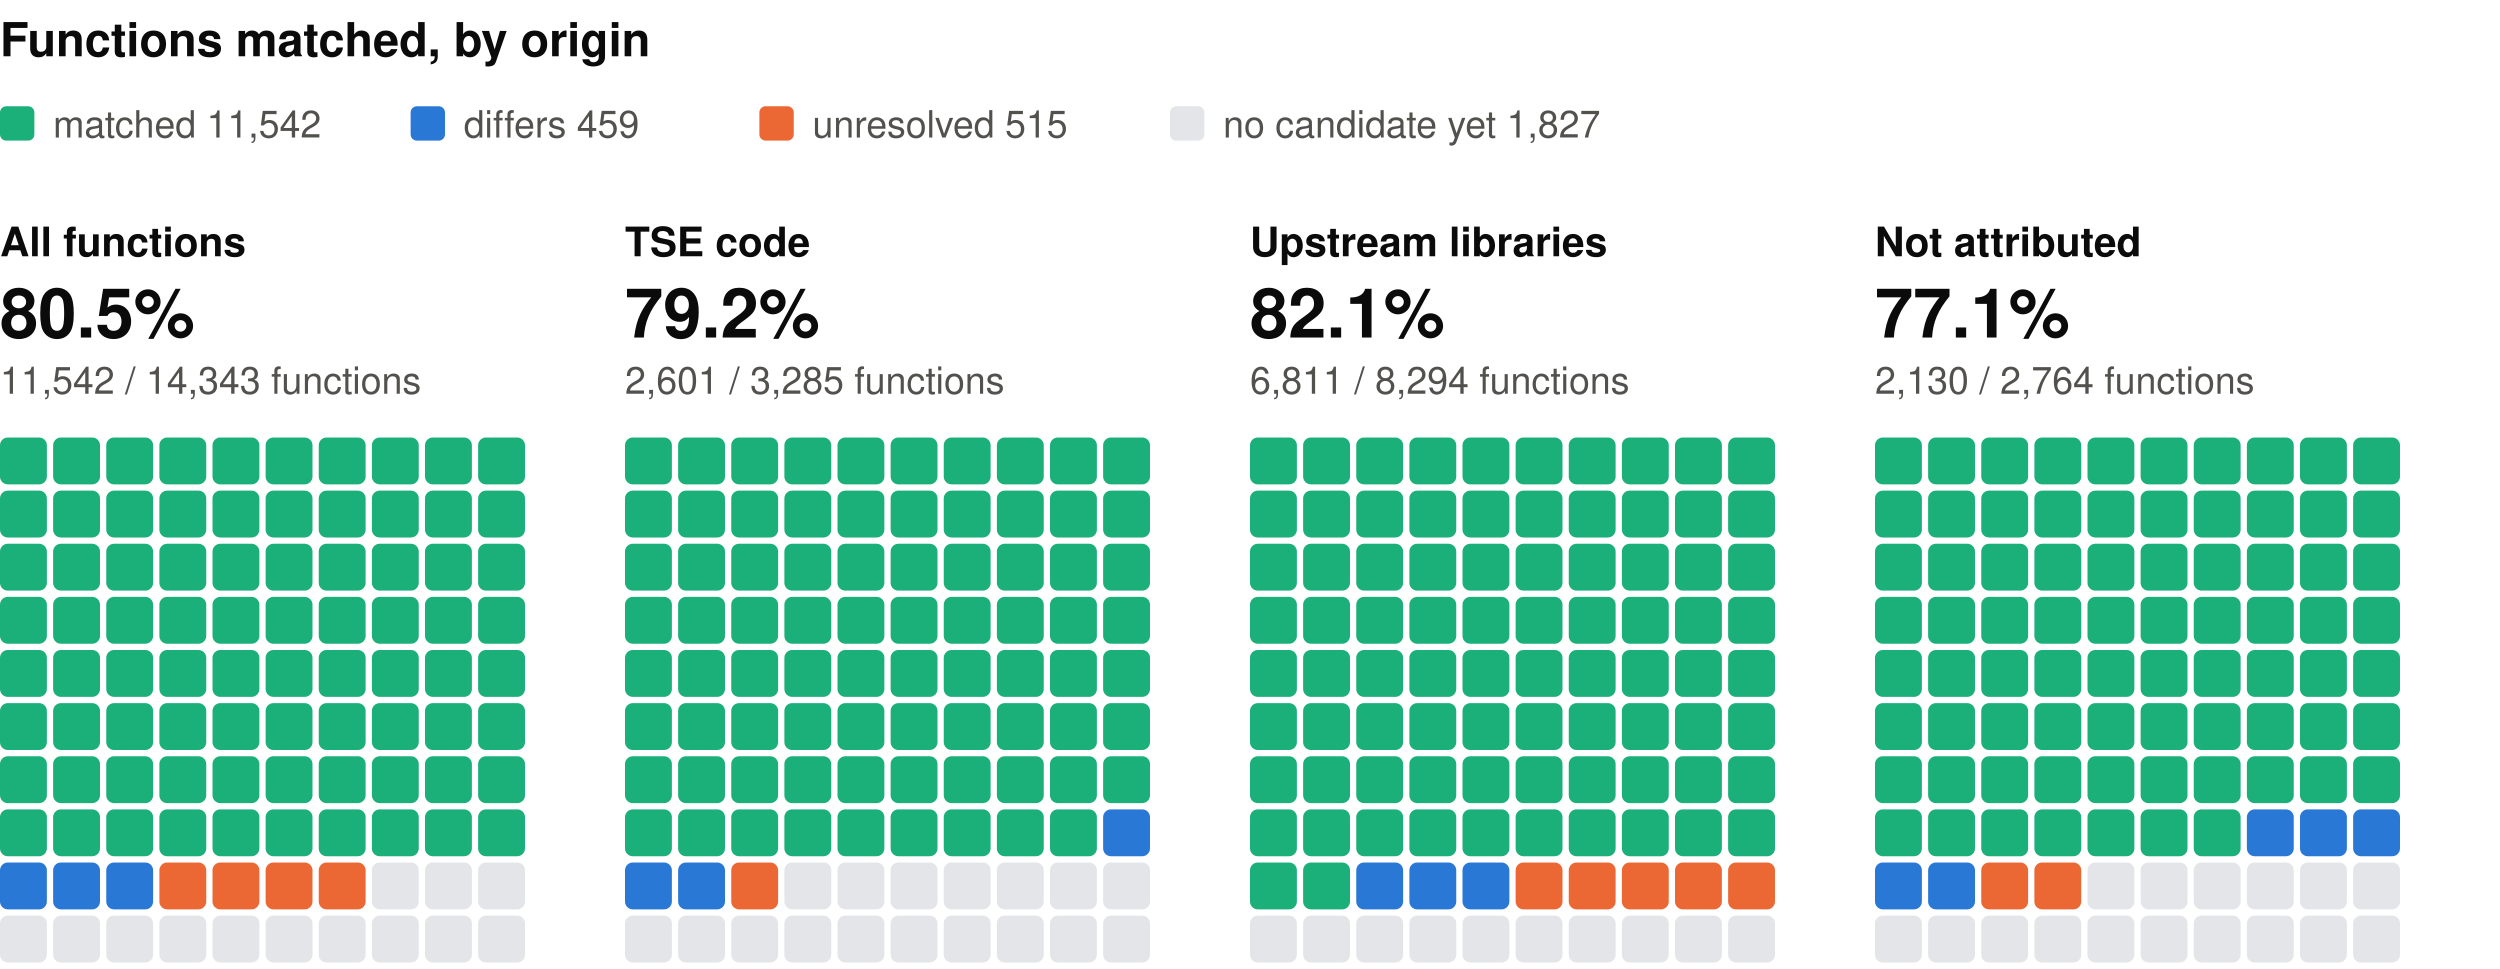
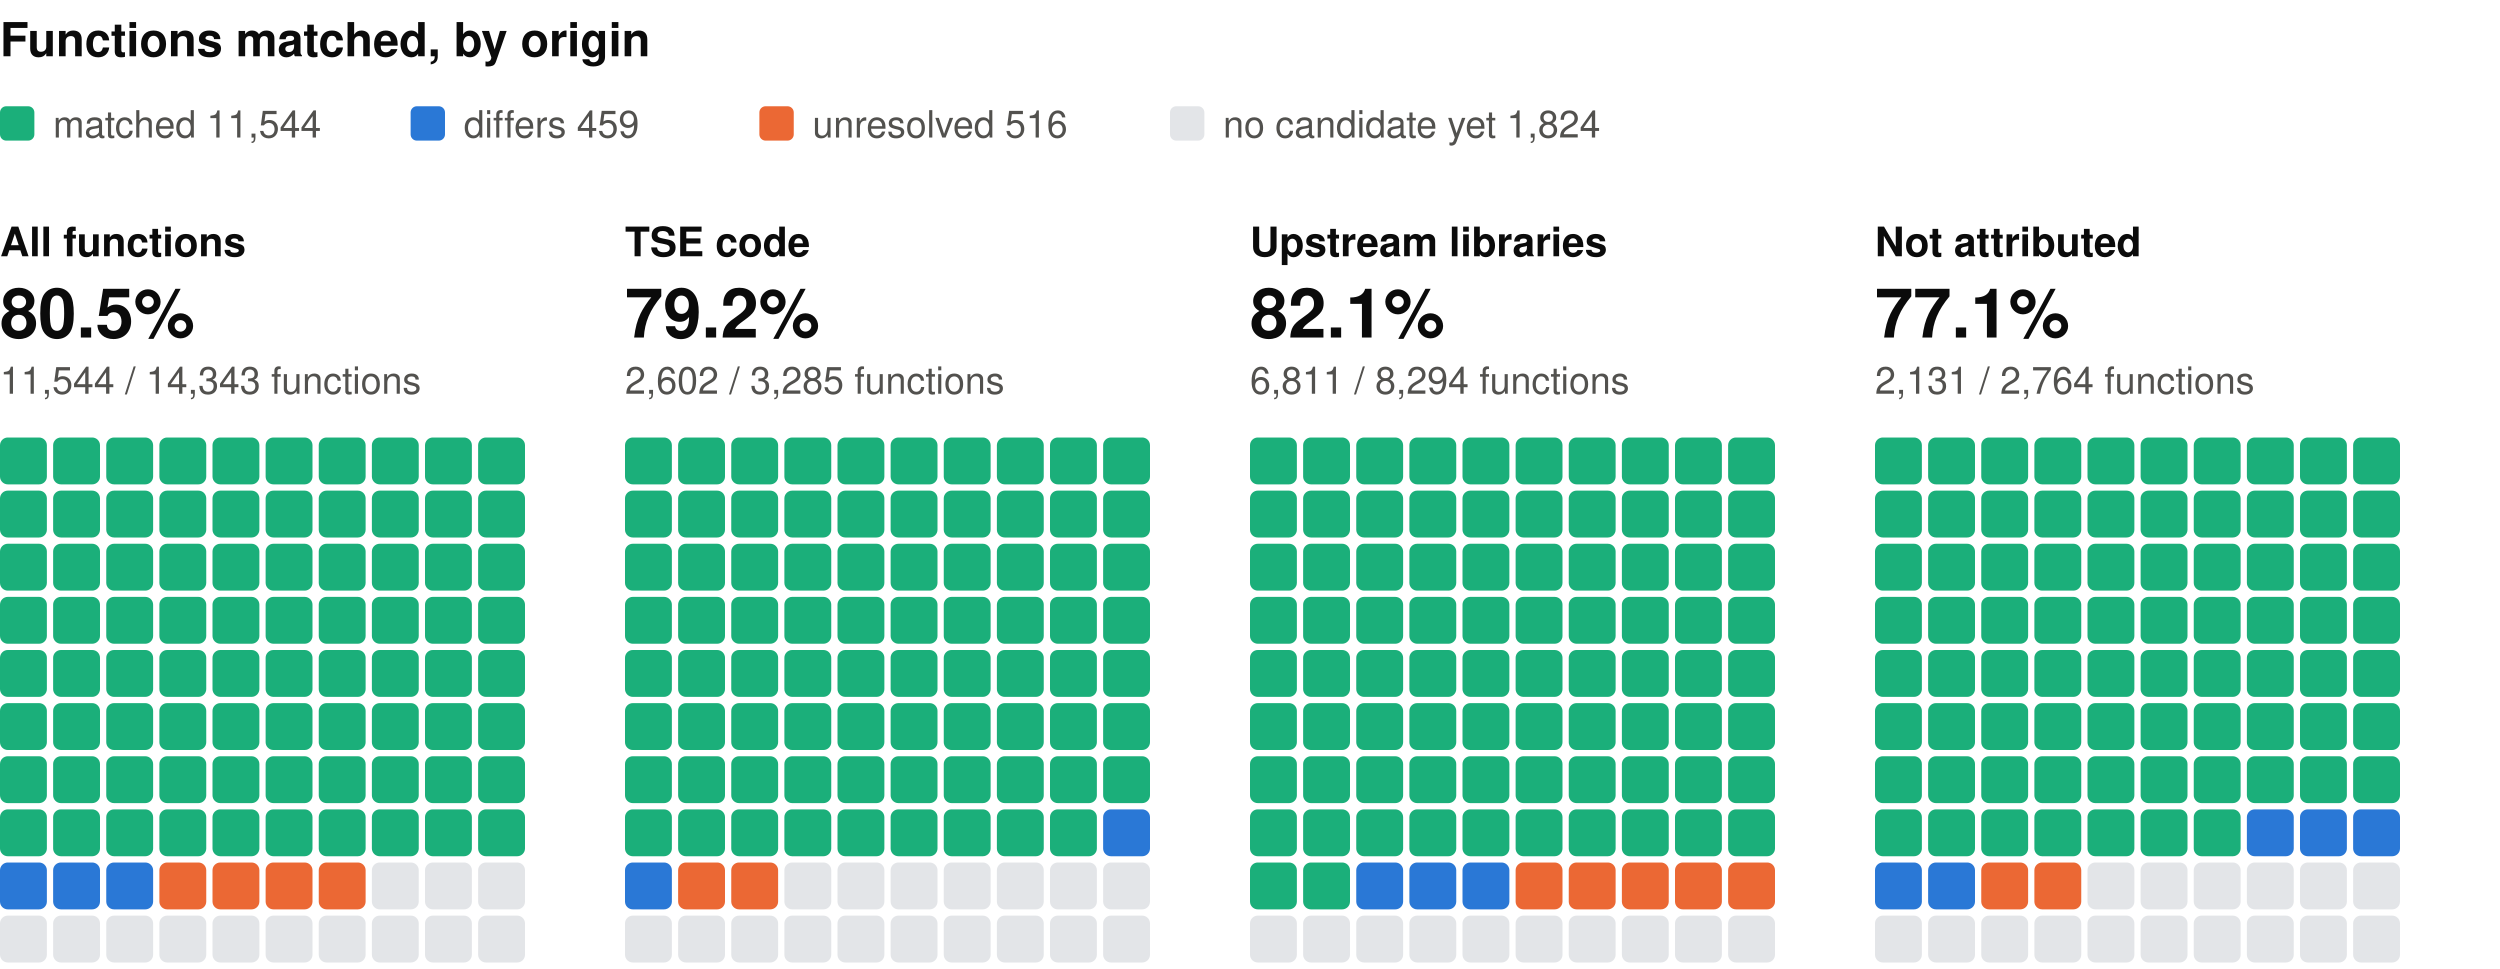
<svg xmlns="http://www.w3.org/2000/svg" width="800" height="310" viewBox="0 0 800 310" role="img" aria-label="Functions matched, by origin: one square per percent, coloured by verdict" font-family="system-ui, -apple-system, 'Segoe UI', Helvetica, Arial, sans-serif">
  <text x="0" y="18" font-size="15" fill="#0b0b0b" font-weight="600">Functions matched, by origin</text>
  <rect x="0" y="34" width="11" height="11" rx="2" fill="#1baf7a" />
-   <text x="17" y="44" font-size="12" fill="#52514e">matched 11,542</text>
+   <text x="17" y="44" font-size="12" fill="#52514e">matched 11,544</text>
  <rect x="131.4" y="34" width="11" height="11" rx="2" fill="#2a78d6" />
  <text x="148.4" y="44" font-size="12" fill="#52514e">differs 459</text>
  <rect x="243" y="34" width="11" height="11" rx="2" fill="#eb6834" />
-   <text x="260" y="44" font-size="12" fill="#52514e">unresolved 515</text>
+   <text x="260" y="44" font-size="12" fill="#52514e">unresolved 516</text>
  <rect x="374.4" y="34" width="11" height="11" rx="2" fill="#e3e5e8" />
-   <text x="391.4" y="44" font-size="12" fill="#52514e">no candidate yet 1,827</text>
+   <text x="391.4" y="44" font-size="12" fill="#52514e">no candidate yet 1,824</text>
  <text x="0" y="82" font-size="13" fill="#0b0b0b" font-weight="600">All functions</text>
  <text x="0" y="108" font-size="22" fill="#0b0b0b" font-weight="600">80.5%</text>
-   <text x="0" y="126" font-size="12" fill="#52514e">11,542 / 14,343 functions</text>
+   <text x="0" y="126" font-size="12" fill="#52514e">11,544 / 14,343 functions</text>
  <rect x="0" y="140" width="15" height="15" rx="2.5" fill="#1baf7a" />
  <rect x="17" y="140" width="15" height="15" rx="2.5" fill="#1baf7a" />
  <rect x="34" y="140" width="15" height="15" rx="2.5" fill="#1baf7a" />
  <rect x="51" y="140" width="15" height="15" rx="2.5" fill="#1baf7a" />
  <rect x="68" y="140" width="15" height="15" rx="2.5" fill="#1baf7a" />
  <rect x="85" y="140" width="15" height="15" rx="2.5" fill="#1baf7a" />
  <rect x="102" y="140" width="15" height="15" rx="2.5" fill="#1baf7a" />
  <rect x="119" y="140" width="15" height="15" rx="2.5" fill="#1baf7a" />
  <rect x="136" y="140" width="15" height="15" rx="2.5" fill="#1baf7a" />
  <rect x="153" y="140" width="15" height="15" rx="2.5" fill="#1baf7a" />
  <rect x="0" y="157" width="15" height="15" rx="2.5" fill="#1baf7a" />
  <rect x="17" y="157" width="15" height="15" rx="2.5" fill="#1baf7a" />
  <rect x="34" y="157" width="15" height="15" rx="2.5" fill="#1baf7a" />
  <rect x="51" y="157" width="15" height="15" rx="2.5" fill="#1baf7a" />
  <rect x="68" y="157" width="15" height="15" rx="2.5" fill="#1baf7a" />
  <rect x="85" y="157" width="15" height="15" rx="2.5" fill="#1baf7a" />
  <rect x="102" y="157" width="15" height="15" rx="2.5" fill="#1baf7a" />
  <rect x="119" y="157" width="15" height="15" rx="2.5" fill="#1baf7a" />
  <rect x="136" y="157" width="15" height="15" rx="2.5" fill="#1baf7a" />
  <rect x="153" y="157" width="15" height="15" rx="2.5" fill="#1baf7a" />
  <rect x="0" y="174" width="15" height="15" rx="2.5" fill="#1baf7a" />
  <rect x="17" y="174" width="15" height="15" rx="2.5" fill="#1baf7a" />
  <rect x="34" y="174" width="15" height="15" rx="2.5" fill="#1baf7a" />
  <rect x="51" y="174" width="15" height="15" rx="2.5" fill="#1baf7a" />
  <rect x="68" y="174" width="15" height="15" rx="2.5" fill="#1baf7a" />
  <rect x="85" y="174" width="15" height="15" rx="2.5" fill="#1baf7a" />
  <rect x="102" y="174" width="15" height="15" rx="2.5" fill="#1baf7a" />
  <rect x="119" y="174" width="15" height="15" rx="2.5" fill="#1baf7a" />
  <rect x="136" y="174" width="15" height="15" rx="2.5" fill="#1baf7a" />
  <rect x="153" y="174" width="15" height="15" rx="2.5" fill="#1baf7a" />
  <rect x="0" y="191" width="15" height="15" rx="2.5" fill="#1baf7a" />
  <rect x="17" y="191" width="15" height="15" rx="2.5" fill="#1baf7a" />
  <rect x="34" y="191" width="15" height="15" rx="2.5" fill="#1baf7a" />
  <rect x="51" y="191" width="15" height="15" rx="2.5" fill="#1baf7a" />
  <rect x="68" y="191" width="15" height="15" rx="2.5" fill="#1baf7a" />
  <rect x="85" y="191" width="15" height="15" rx="2.5" fill="#1baf7a" />
  <rect x="102" y="191" width="15" height="15" rx="2.5" fill="#1baf7a" />
  <rect x="119" y="191" width="15" height="15" rx="2.5" fill="#1baf7a" />
  <rect x="136" y="191" width="15" height="15" rx="2.5" fill="#1baf7a" />
  <rect x="153" y="191" width="15" height="15" rx="2.5" fill="#1baf7a" />
  <rect x="0" y="208" width="15" height="15" rx="2.5" fill="#1baf7a" />
  <rect x="17" y="208" width="15" height="15" rx="2.5" fill="#1baf7a" />
  <rect x="34" y="208" width="15" height="15" rx="2.5" fill="#1baf7a" />
  <rect x="51" y="208" width="15" height="15" rx="2.5" fill="#1baf7a" />
  <rect x="68" y="208" width="15" height="15" rx="2.5" fill="#1baf7a" />
  <rect x="85" y="208" width="15" height="15" rx="2.5" fill="#1baf7a" />
  <rect x="102" y="208" width="15" height="15" rx="2.5" fill="#1baf7a" />
  <rect x="119" y="208" width="15" height="15" rx="2.5" fill="#1baf7a" />
  <rect x="136" y="208" width="15" height="15" rx="2.5" fill="#1baf7a" />
  <rect x="153" y="208" width="15" height="15" rx="2.5" fill="#1baf7a" />
  <rect x="0" y="225" width="15" height="15" rx="2.5" fill="#1baf7a" />
  <rect x="17" y="225" width="15" height="15" rx="2.5" fill="#1baf7a" />
  <rect x="34" y="225" width="15" height="15" rx="2.5" fill="#1baf7a" />
  <rect x="51" y="225" width="15" height="15" rx="2.5" fill="#1baf7a" />
  <rect x="68" y="225" width="15" height="15" rx="2.5" fill="#1baf7a" />
  <rect x="85" y="225" width="15" height="15" rx="2.5" fill="#1baf7a" />
  <rect x="102" y="225" width="15" height="15" rx="2.5" fill="#1baf7a" />
  <rect x="119" y="225" width="15" height="15" rx="2.5" fill="#1baf7a" />
  <rect x="136" y="225" width="15" height="15" rx="2.5" fill="#1baf7a" />
  <rect x="153" y="225" width="15" height="15" rx="2.5" fill="#1baf7a" />
  <rect x="0" y="242" width="15" height="15" rx="2.5" fill="#1baf7a" />
  <rect x="17" y="242" width="15" height="15" rx="2.5" fill="#1baf7a" />
  <rect x="34" y="242" width="15" height="15" rx="2.5" fill="#1baf7a" />
  <rect x="51" y="242" width="15" height="15" rx="2.5" fill="#1baf7a" />
  <rect x="68" y="242" width="15" height="15" rx="2.5" fill="#1baf7a" />
  <rect x="85" y="242" width="15" height="15" rx="2.5" fill="#1baf7a" />
  <rect x="102" y="242" width="15" height="15" rx="2.5" fill="#1baf7a" />
  <rect x="119" y="242" width="15" height="15" rx="2.5" fill="#1baf7a" />
  <rect x="136" y="242" width="15" height="15" rx="2.5" fill="#1baf7a" />
  <rect x="153" y="242" width="15" height="15" rx="2.5" fill="#1baf7a" />
  <rect x="0" y="259" width="15" height="15" rx="2.5" fill="#1baf7a" />
  <rect x="17" y="259" width="15" height="15" rx="2.5" fill="#1baf7a" />
  <rect x="34" y="259" width="15" height="15" rx="2.5" fill="#1baf7a" />
  <rect x="51" y="259" width="15" height="15" rx="2.5" fill="#1baf7a" />
  <rect x="68" y="259" width="15" height="15" rx="2.5" fill="#1baf7a" />
  <rect x="85" y="259" width="15" height="15" rx="2.5" fill="#1baf7a" />
  <rect x="102" y="259" width="15" height="15" rx="2.5" fill="#1baf7a" />
  <rect x="119" y="259" width="15" height="15" rx="2.5" fill="#1baf7a" />
  <rect x="136" y="259" width="15" height="15" rx="2.5" fill="#1baf7a" />
  <rect x="153" y="259" width="15" height="15" rx="2.5" fill="#1baf7a" />
  <rect x="0" y="276" width="15" height="15" rx="2.5" fill="#2a78d6" />
  <rect x="17" y="276" width="15" height="15" rx="2.5" fill="#2a78d6" />
  <rect x="34" y="276" width="15" height="15" rx="2.5" fill="#2a78d6" />
  <rect x="51" y="276" width="15" height="15" rx="2.5" fill="#eb6834" />
  <rect x="68" y="276" width="15" height="15" rx="2.5" fill="#eb6834" />
  <rect x="85" y="276" width="15" height="15" rx="2.5" fill="#eb6834" />
  <rect x="102" y="276" width="15" height="15" rx="2.5" fill="#eb6834" />
  <rect x="119" y="276" width="15" height="15" rx="2.5" fill="#e3e5e8" />
  <rect x="136" y="276" width="15" height="15" rx="2.5" fill="#e3e5e8" />
  <rect x="153" y="276" width="15" height="15" rx="2.5" fill="#e3e5e8" />
  <rect x="0" y="293" width="15" height="15" rx="2.5" fill="#e3e5e8" />
  <rect x="17" y="293" width="15" height="15" rx="2.5" fill="#e3e5e8" />
  <rect x="34" y="293" width="15" height="15" rx="2.5" fill="#e3e5e8" />
  <rect x="51" y="293" width="15" height="15" rx="2.5" fill="#e3e5e8" />
  <rect x="68" y="293" width="15" height="15" rx="2.5" fill="#e3e5e8" />
  <rect x="85" y="293" width="15" height="15" rx="2.5" fill="#e3e5e8" />
  <rect x="102" y="293" width="15" height="15" rx="2.5" fill="#e3e5e8" />
  <rect x="119" y="293" width="15" height="15" rx="2.5" fill="#e3e5e8" />
  <rect x="136" y="293" width="15" height="15" rx="2.5" fill="#e3e5e8" />
  <rect x="153" y="293" width="15" height="15" rx="2.5" fill="#e3e5e8" />
  <text x="200" y="82" font-size="13" fill="#0b0b0b" font-weight="600">TSE code</text>
  <text x="200" y="108" font-size="22" fill="#0b0b0b" font-weight="600">79.2%</text>
-   <text x="200" y="126" font-size="12" fill="#52514e">2,601 / 3,285 functions</text>
+   <text x="200" y="126" font-size="12" fill="#52514e">2,602 / 3,285 functions</text>
  <rect x="200" y="140" width="15" height="15" rx="2.5" fill="#1baf7a" />
  <rect x="217" y="140" width="15" height="15" rx="2.5" fill="#1baf7a" />
  <rect x="234" y="140" width="15" height="15" rx="2.5" fill="#1baf7a" />
  <rect x="251" y="140" width="15" height="15" rx="2.5" fill="#1baf7a" />
  <rect x="268" y="140" width="15" height="15" rx="2.5" fill="#1baf7a" />
  <rect x="285" y="140" width="15" height="15" rx="2.5" fill="#1baf7a" />
  <rect x="302" y="140" width="15" height="15" rx="2.5" fill="#1baf7a" />
  <rect x="319" y="140" width="15" height="15" rx="2.5" fill="#1baf7a" />
  <rect x="336" y="140" width="15" height="15" rx="2.5" fill="#1baf7a" />
  <rect x="353" y="140" width="15" height="15" rx="2.5" fill="#1baf7a" />
  <rect x="200" y="157" width="15" height="15" rx="2.5" fill="#1baf7a" />
  <rect x="217" y="157" width="15" height="15" rx="2.5" fill="#1baf7a" />
  <rect x="234" y="157" width="15" height="15" rx="2.5" fill="#1baf7a" />
  <rect x="251" y="157" width="15" height="15" rx="2.5" fill="#1baf7a" />
  <rect x="268" y="157" width="15" height="15" rx="2.5" fill="#1baf7a" />
  <rect x="285" y="157" width="15" height="15" rx="2.5" fill="#1baf7a" />
  <rect x="302" y="157" width="15" height="15" rx="2.5" fill="#1baf7a" />
  <rect x="319" y="157" width="15" height="15" rx="2.5" fill="#1baf7a" />
  <rect x="336" y="157" width="15" height="15" rx="2.5" fill="#1baf7a" />
  <rect x="353" y="157" width="15" height="15" rx="2.5" fill="#1baf7a" />
  <rect x="200" y="174" width="15" height="15" rx="2.5" fill="#1baf7a" />
  <rect x="217" y="174" width="15" height="15" rx="2.5" fill="#1baf7a" />
  <rect x="234" y="174" width="15" height="15" rx="2.5" fill="#1baf7a" />
  <rect x="251" y="174" width="15" height="15" rx="2.5" fill="#1baf7a" />
  <rect x="268" y="174" width="15" height="15" rx="2.5" fill="#1baf7a" />
  <rect x="285" y="174" width="15" height="15" rx="2.5" fill="#1baf7a" />
  <rect x="302" y="174" width="15" height="15" rx="2.5" fill="#1baf7a" />
  <rect x="319" y="174" width="15" height="15" rx="2.5" fill="#1baf7a" />
  <rect x="336" y="174" width="15" height="15" rx="2.5" fill="#1baf7a" />
  <rect x="353" y="174" width="15" height="15" rx="2.5" fill="#1baf7a" />
  <rect x="200" y="191" width="15" height="15" rx="2.5" fill="#1baf7a" />
  <rect x="217" y="191" width="15" height="15" rx="2.5" fill="#1baf7a" />
  <rect x="234" y="191" width="15" height="15" rx="2.5" fill="#1baf7a" />
  <rect x="251" y="191" width="15" height="15" rx="2.5" fill="#1baf7a" />
  <rect x="268" y="191" width="15" height="15" rx="2.5" fill="#1baf7a" />
  <rect x="285" y="191" width="15" height="15" rx="2.5" fill="#1baf7a" />
  <rect x="302" y="191" width="15" height="15" rx="2.5" fill="#1baf7a" />
  <rect x="319" y="191" width="15" height="15" rx="2.5" fill="#1baf7a" />
  <rect x="336" y="191" width="15" height="15" rx="2.5" fill="#1baf7a" />
  <rect x="353" y="191" width="15" height="15" rx="2.5" fill="#1baf7a" />
  <rect x="200" y="208" width="15" height="15" rx="2.5" fill="#1baf7a" />
  <rect x="217" y="208" width="15" height="15" rx="2.5" fill="#1baf7a" />
  <rect x="234" y="208" width="15" height="15" rx="2.5" fill="#1baf7a" />
  <rect x="251" y="208" width="15" height="15" rx="2.5" fill="#1baf7a" />
  <rect x="268" y="208" width="15" height="15" rx="2.5" fill="#1baf7a" />
  <rect x="285" y="208" width="15" height="15" rx="2.5" fill="#1baf7a" />
  <rect x="302" y="208" width="15" height="15" rx="2.5" fill="#1baf7a" />
  <rect x="319" y="208" width="15" height="15" rx="2.5" fill="#1baf7a" />
  <rect x="336" y="208" width="15" height="15" rx="2.5" fill="#1baf7a" />
  <rect x="353" y="208" width="15" height="15" rx="2.5" fill="#1baf7a" />
  <rect x="200" y="225" width="15" height="15" rx="2.5" fill="#1baf7a" />
  <rect x="217" y="225" width="15" height="15" rx="2.5" fill="#1baf7a" />
  <rect x="234" y="225" width="15" height="15" rx="2.5" fill="#1baf7a" />
  <rect x="251" y="225" width="15" height="15" rx="2.5" fill="#1baf7a" />
  <rect x="268" y="225" width="15" height="15" rx="2.5" fill="#1baf7a" />
  <rect x="285" y="225" width="15" height="15" rx="2.5" fill="#1baf7a" />
  <rect x="302" y="225" width="15" height="15" rx="2.5" fill="#1baf7a" />
  <rect x="319" y="225" width="15" height="15" rx="2.5" fill="#1baf7a" />
  <rect x="336" y="225" width="15" height="15" rx="2.5" fill="#1baf7a" />
  <rect x="353" y="225" width="15" height="15" rx="2.5" fill="#1baf7a" />
  <rect x="200" y="242" width="15" height="15" rx="2.5" fill="#1baf7a" />
  <rect x="217" y="242" width="15" height="15" rx="2.5" fill="#1baf7a" />
  <rect x="234" y="242" width="15" height="15" rx="2.5" fill="#1baf7a" />
  <rect x="251" y="242" width="15" height="15" rx="2.5" fill="#1baf7a" />
  <rect x="268" y="242" width="15" height="15" rx="2.5" fill="#1baf7a" />
  <rect x="285" y="242" width="15" height="15" rx="2.5" fill="#1baf7a" />
  <rect x="302" y="242" width="15" height="15" rx="2.5" fill="#1baf7a" />
  <rect x="319" y="242" width="15" height="15" rx="2.5" fill="#1baf7a" />
  <rect x="336" y="242" width="15" height="15" rx="2.5" fill="#1baf7a" />
  <rect x="353" y="242" width="15" height="15" rx="2.5" fill="#1baf7a" />
  <rect x="200" y="259" width="15" height="15" rx="2.5" fill="#1baf7a" />
  <rect x="217" y="259" width="15" height="15" rx="2.5" fill="#1baf7a" />
  <rect x="234" y="259" width="15" height="15" rx="2.5" fill="#1baf7a" />
  <rect x="251" y="259" width="15" height="15" rx="2.5" fill="#1baf7a" />
  <rect x="268" y="259" width="15" height="15" rx="2.5" fill="#1baf7a" />
  <rect x="285" y="259" width="15" height="15" rx="2.5" fill="#1baf7a" />
  <rect x="302" y="259" width="15" height="15" rx="2.5" fill="#1baf7a" />
  <rect x="319" y="259" width="15" height="15" rx="2.5" fill="#1baf7a" />
  <rect x="336" y="259" width="15" height="15" rx="2.5" fill="#1baf7a" />
  <rect x="353" y="259" width="15" height="15" rx="2.5" fill="#2a78d6" />
  <rect x="200" y="276" width="15" height="15" rx="2.5" fill="#2a78d6" />
-   <rect x="217" y="276" width="15" height="15" rx="2.5" fill="#2a78d6" />
+   <rect x="217" y="276" width="15" height="15" rx="2.5" fill="#eb6834" />
  <rect x="234" y="276" width="15" height="15" rx="2.5" fill="#eb6834" />
  <rect x="251" y="276" width="15" height="15" rx="2.5" fill="#e3e5e8" />
  <rect x="268" y="276" width="15" height="15" rx="2.5" fill="#e3e5e8" />
  <rect x="285" y="276" width="15" height="15" rx="2.5" fill="#e3e5e8" />
  <rect x="302" y="276" width="15" height="15" rx="2.5" fill="#e3e5e8" />
  <rect x="319" y="276" width="15" height="15" rx="2.5" fill="#e3e5e8" />
  <rect x="336" y="276" width="15" height="15" rx="2.5" fill="#e3e5e8" />
  <rect x="353" y="276" width="15" height="15" rx="2.5" fill="#e3e5e8" />
  <rect x="200" y="293" width="15" height="15" rx="2.5" fill="#e3e5e8" />
  <rect x="217" y="293" width="15" height="15" rx="2.5" fill="#e3e5e8" />
  <rect x="234" y="293" width="15" height="15" rx="2.5" fill="#e3e5e8" />
  <rect x="251" y="293" width="15" height="15" rx="2.5" fill="#e3e5e8" />
  <rect x="268" y="293" width="15" height="15" rx="2.5" fill="#e3e5e8" />
  <rect x="285" y="293" width="15" height="15" rx="2.5" fill="#e3e5e8" />
  <rect x="302" y="293" width="15" height="15" rx="2.5" fill="#e3e5e8" />
  <rect x="319" y="293" width="15" height="15" rx="2.5" fill="#e3e5e8" />
  <rect x="336" y="293" width="15" height="15" rx="2.5" fill="#e3e5e8" />
  <rect x="353" y="293" width="15" height="15" rx="2.5" fill="#e3e5e8" />
  <text x="400" y="82" font-size="13" fill="#0b0b0b" font-weight="600">Upstream libraries</text>
  <text x="400" y="108" font-size="22" fill="#0b0b0b" font-weight="600">82.1%</text>
  <text x="400" y="126" font-size="12" fill="#52514e">6,811 / 8,294 functions</text>
  <rect x="400" y="140" width="15" height="15" rx="2.5" fill="#1baf7a" />
  <rect x="417" y="140" width="15" height="15" rx="2.5" fill="#1baf7a" />
  <rect x="434" y="140" width="15" height="15" rx="2.5" fill="#1baf7a" />
  <rect x="451" y="140" width="15" height="15" rx="2.5" fill="#1baf7a" />
  <rect x="468" y="140" width="15" height="15" rx="2.5" fill="#1baf7a" />
  <rect x="485" y="140" width="15" height="15" rx="2.5" fill="#1baf7a" />
  <rect x="502" y="140" width="15" height="15" rx="2.5" fill="#1baf7a" />
  <rect x="519" y="140" width="15" height="15" rx="2.5" fill="#1baf7a" />
  <rect x="536" y="140" width="15" height="15" rx="2.5" fill="#1baf7a" />
  <rect x="553" y="140" width="15" height="15" rx="2.5" fill="#1baf7a" />
  <rect x="400" y="157" width="15" height="15" rx="2.5" fill="#1baf7a" />
  <rect x="417" y="157" width="15" height="15" rx="2.5" fill="#1baf7a" />
  <rect x="434" y="157" width="15" height="15" rx="2.5" fill="#1baf7a" />
  <rect x="451" y="157" width="15" height="15" rx="2.5" fill="#1baf7a" />
  <rect x="468" y="157" width="15" height="15" rx="2.5" fill="#1baf7a" />
  <rect x="485" y="157" width="15" height="15" rx="2.5" fill="#1baf7a" />
  <rect x="502" y="157" width="15" height="15" rx="2.5" fill="#1baf7a" />
  <rect x="519" y="157" width="15" height="15" rx="2.5" fill="#1baf7a" />
  <rect x="536" y="157" width="15" height="15" rx="2.5" fill="#1baf7a" />
  <rect x="553" y="157" width="15" height="15" rx="2.5" fill="#1baf7a" />
  <rect x="400" y="174" width="15" height="15" rx="2.5" fill="#1baf7a" />
  <rect x="417" y="174" width="15" height="15" rx="2.5" fill="#1baf7a" />
  <rect x="434" y="174" width="15" height="15" rx="2.5" fill="#1baf7a" />
  <rect x="451" y="174" width="15" height="15" rx="2.5" fill="#1baf7a" />
  <rect x="468" y="174" width="15" height="15" rx="2.5" fill="#1baf7a" />
  <rect x="485" y="174" width="15" height="15" rx="2.5" fill="#1baf7a" />
  <rect x="502" y="174" width="15" height="15" rx="2.5" fill="#1baf7a" />
  <rect x="519" y="174" width="15" height="15" rx="2.5" fill="#1baf7a" />
  <rect x="536" y="174" width="15" height="15" rx="2.5" fill="#1baf7a" />
  <rect x="553" y="174" width="15" height="15" rx="2.5" fill="#1baf7a" />
  <rect x="400" y="191" width="15" height="15" rx="2.5" fill="#1baf7a" />
  <rect x="417" y="191" width="15" height="15" rx="2.5" fill="#1baf7a" />
  <rect x="434" y="191" width="15" height="15" rx="2.5" fill="#1baf7a" />
  <rect x="451" y="191" width="15" height="15" rx="2.5" fill="#1baf7a" />
  <rect x="468" y="191" width="15" height="15" rx="2.5" fill="#1baf7a" />
  <rect x="485" y="191" width="15" height="15" rx="2.5" fill="#1baf7a" />
  <rect x="502" y="191" width="15" height="15" rx="2.5" fill="#1baf7a" />
  <rect x="519" y="191" width="15" height="15" rx="2.5" fill="#1baf7a" />
  <rect x="536" y="191" width="15" height="15" rx="2.5" fill="#1baf7a" />
  <rect x="553" y="191" width="15" height="15" rx="2.5" fill="#1baf7a" />
  <rect x="400" y="208" width="15" height="15" rx="2.5" fill="#1baf7a" />
  <rect x="417" y="208" width="15" height="15" rx="2.5" fill="#1baf7a" />
  <rect x="434" y="208" width="15" height="15" rx="2.5" fill="#1baf7a" />
  <rect x="451" y="208" width="15" height="15" rx="2.5" fill="#1baf7a" />
  <rect x="468" y="208" width="15" height="15" rx="2.5" fill="#1baf7a" />
  <rect x="485" y="208" width="15" height="15" rx="2.5" fill="#1baf7a" />
  <rect x="502" y="208" width="15" height="15" rx="2.5" fill="#1baf7a" />
  <rect x="519" y="208" width="15" height="15" rx="2.5" fill="#1baf7a" />
  <rect x="536" y="208" width="15" height="15" rx="2.5" fill="#1baf7a" />
  <rect x="553" y="208" width="15" height="15" rx="2.5" fill="#1baf7a" />
  <rect x="400" y="225" width="15" height="15" rx="2.5" fill="#1baf7a" />
  <rect x="417" y="225" width="15" height="15" rx="2.5" fill="#1baf7a" />
  <rect x="434" y="225" width="15" height="15" rx="2.5" fill="#1baf7a" />
  <rect x="451" y="225" width="15" height="15" rx="2.5" fill="#1baf7a" />
  <rect x="468" y="225" width="15" height="15" rx="2.5" fill="#1baf7a" />
  <rect x="485" y="225" width="15" height="15" rx="2.5" fill="#1baf7a" />
  <rect x="502" y="225" width="15" height="15" rx="2.5" fill="#1baf7a" />
  <rect x="519" y="225" width="15" height="15" rx="2.5" fill="#1baf7a" />
  <rect x="536" y="225" width="15" height="15" rx="2.5" fill="#1baf7a" />
  <rect x="553" y="225" width="15" height="15" rx="2.5" fill="#1baf7a" />
  <rect x="400" y="242" width="15" height="15" rx="2.5" fill="#1baf7a" />
  <rect x="417" y="242" width="15" height="15" rx="2.5" fill="#1baf7a" />
  <rect x="434" y="242" width="15" height="15" rx="2.5" fill="#1baf7a" />
  <rect x="451" y="242" width="15" height="15" rx="2.5" fill="#1baf7a" />
  <rect x="468" y="242" width="15" height="15" rx="2.5" fill="#1baf7a" />
  <rect x="485" y="242" width="15" height="15" rx="2.5" fill="#1baf7a" />
  <rect x="502" y="242" width="15" height="15" rx="2.5" fill="#1baf7a" />
  <rect x="519" y="242" width="15" height="15" rx="2.5" fill="#1baf7a" />
  <rect x="536" y="242" width="15" height="15" rx="2.5" fill="#1baf7a" />
  <rect x="553" y="242" width="15" height="15" rx="2.5" fill="#1baf7a" />
  <rect x="400" y="259" width="15" height="15" rx="2.5" fill="#1baf7a" />
  <rect x="417" y="259" width="15" height="15" rx="2.5" fill="#1baf7a" />
  <rect x="434" y="259" width="15" height="15" rx="2.5" fill="#1baf7a" />
  <rect x="451" y="259" width="15" height="15" rx="2.5" fill="#1baf7a" />
  <rect x="468" y="259" width="15" height="15" rx="2.5" fill="#1baf7a" />
  <rect x="485" y="259" width="15" height="15" rx="2.5" fill="#1baf7a" />
  <rect x="502" y="259" width="15" height="15" rx="2.5" fill="#1baf7a" />
  <rect x="519" y="259" width="15" height="15" rx="2.5" fill="#1baf7a" />
  <rect x="536" y="259" width="15" height="15" rx="2.5" fill="#1baf7a" />
  <rect x="553" y="259" width="15" height="15" rx="2.5" fill="#1baf7a" />
  <rect x="400" y="276" width="15" height="15" rx="2.5" fill="#1baf7a" />
  <rect x="417" y="276" width="15" height="15" rx="2.5" fill="#1baf7a" />
  <rect x="434" y="276" width="15" height="15" rx="2.5" fill="#2a78d6" />
  <rect x="451" y="276" width="15" height="15" rx="2.5" fill="#2a78d6" />
  <rect x="468" y="276" width="15" height="15" rx="2.5" fill="#2a78d6" />
  <rect x="485" y="276" width="15" height="15" rx="2.5" fill="#eb6834" />
  <rect x="502" y="276" width="15" height="15" rx="2.5" fill="#eb6834" />
  <rect x="519" y="276" width="15" height="15" rx="2.5" fill="#eb6834" />
  <rect x="536" y="276" width="15" height="15" rx="2.5" fill="#eb6834" />
  <rect x="553" y="276" width="15" height="15" rx="2.5" fill="#eb6834" />
  <rect x="400" y="293" width="15" height="15" rx="2.5" fill="#e3e5e8" />
  <rect x="417" y="293" width="15" height="15" rx="2.5" fill="#e3e5e8" />
  <rect x="434" y="293" width="15" height="15" rx="2.5" fill="#e3e5e8" />
  <rect x="451" y="293" width="15" height="15" rx="2.5" fill="#e3e5e8" />
  <rect x="468" y="293" width="15" height="15" rx="2.5" fill="#e3e5e8" />
  <rect x="485" y="293" width="15" height="15" rx="2.5" fill="#e3e5e8" />
  <rect x="502" y="293" width="15" height="15" rx="2.5" fill="#e3e5e8" />
  <rect x="519" y="293" width="15" height="15" rx="2.5" fill="#e3e5e8" />
  <rect x="536" y="293" width="15" height="15" rx="2.5" fill="#e3e5e8" />
  <rect x="553" y="293" width="15" height="15" rx="2.5" fill="#e3e5e8" />
  <text x="600" y="82" font-size="13" fill="#0b0b0b" font-weight="600">Not attributed</text>
  <text x="600" y="108" font-size="22" fill="#0b0b0b" font-weight="600">77.1%</text>
-   <text x="600" y="126" font-size="12" fill="#52514e">2,130 / 2,764 functions</text>
+   <text x="600" y="126" font-size="12" fill="#52514e">2,131 / 2,764 functions</text>
  <rect x="600" y="140" width="15" height="15" rx="2.5" fill="#1baf7a" />
  <rect x="617" y="140" width="15" height="15" rx="2.5" fill="#1baf7a" />
  <rect x="634" y="140" width="15" height="15" rx="2.5" fill="#1baf7a" />
  <rect x="651" y="140" width="15" height="15" rx="2.5" fill="#1baf7a" />
  <rect x="668" y="140" width="15" height="15" rx="2.5" fill="#1baf7a" />
  <rect x="685" y="140" width="15" height="15" rx="2.5" fill="#1baf7a" />
  <rect x="702" y="140" width="15" height="15" rx="2.5" fill="#1baf7a" />
  <rect x="719" y="140" width="15" height="15" rx="2.5" fill="#1baf7a" />
  <rect x="736" y="140" width="15" height="15" rx="2.5" fill="#1baf7a" />
  <rect x="753" y="140" width="15" height="15" rx="2.5" fill="#1baf7a" />
  <rect x="600" y="157" width="15" height="15" rx="2.5" fill="#1baf7a" />
  <rect x="617" y="157" width="15" height="15" rx="2.5" fill="#1baf7a" />
  <rect x="634" y="157" width="15" height="15" rx="2.5" fill="#1baf7a" />
  <rect x="651" y="157" width="15" height="15" rx="2.5" fill="#1baf7a" />
  <rect x="668" y="157" width="15" height="15" rx="2.5" fill="#1baf7a" />
  <rect x="685" y="157" width="15" height="15" rx="2.5" fill="#1baf7a" />
  <rect x="702" y="157" width="15" height="15" rx="2.5" fill="#1baf7a" />
  <rect x="719" y="157" width="15" height="15" rx="2.5" fill="#1baf7a" />
  <rect x="736" y="157" width="15" height="15" rx="2.5" fill="#1baf7a" />
  <rect x="753" y="157" width="15" height="15" rx="2.5" fill="#1baf7a" />
  <rect x="600" y="174" width="15" height="15" rx="2.5" fill="#1baf7a" />
  <rect x="617" y="174" width="15" height="15" rx="2.5" fill="#1baf7a" />
  <rect x="634" y="174" width="15" height="15" rx="2.5" fill="#1baf7a" />
  <rect x="651" y="174" width="15" height="15" rx="2.5" fill="#1baf7a" />
  <rect x="668" y="174" width="15" height="15" rx="2.5" fill="#1baf7a" />
  <rect x="685" y="174" width="15" height="15" rx="2.5" fill="#1baf7a" />
  <rect x="702" y="174" width="15" height="15" rx="2.5" fill="#1baf7a" />
  <rect x="719" y="174" width="15" height="15" rx="2.5" fill="#1baf7a" />
  <rect x="736" y="174" width="15" height="15" rx="2.5" fill="#1baf7a" />
  <rect x="753" y="174" width="15" height="15" rx="2.5" fill="#1baf7a" />
  <rect x="600" y="191" width="15" height="15" rx="2.5" fill="#1baf7a" />
  <rect x="617" y="191" width="15" height="15" rx="2.5" fill="#1baf7a" />
  <rect x="634" y="191" width="15" height="15" rx="2.5" fill="#1baf7a" />
  <rect x="651" y="191" width="15" height="15" rx="2.5" fill="#1baf7a" />
  <rect x="668" y="191" width="15" height="15" rx="2.5" fill="#1baf7a" />
  <rect x="685" y="191" width="15" height="15" rx="2.5" fill="#1baf7a" />
  <rect x="702" y="191" width="15" height="15" rx="2.5" fill="#1baf7a" />
  <rect x="719" y="191" width="15" height="15" rx="2.5" fill="#1baf7a" />
  <rect x="736" y="191" width="15" height="15" rx="2.5" fill="#1baf7a" />
  <rect x="753" y="191" width="15" height="15" rx="2.5" fill="#1baf7a" />
  <rect x="600" y="208" width="15" height="15" rx="2.5" fill="#1baf7a" />
  <rect x="617" y="208" width="15" height="15" rx="2.5" fill="#1baf7a" />
  <rect x="634" y="208" width="15" height="15" rx="2.5" fill="#1baf7a" />
  <rect x="651" y="208" width="15" height="15" rx="2.5" fill="#1baf7a" />
  <rect x="668" y="208" width="15" height="15" rx="2.5" fill="#1baf7a" />
  <rect x="685" y="208" width="15" height="15" rx="2.5" fill="#1baf7a" />
  <rect x="702" y="208" width="15" height="15" rx="2.5" fill="#1baf7a" />
  <rect x="719" y="208" width="15" height="15" rx="2.5" fill="#1baf7a" />
  <rect x="736" y="208" width="15" height="15" rx="2.5" fill="#1baf7a" />
  <rect x="753" y="208" width="15" height="15" rx="2.5" fill="#1baf7a" />
  <rect x="600" y="225" width="15" height="15" rx="2.5" fill="#1baf7a" />
  <rect x="617" y="225" width="15" height="15" rx="2.5" fill="#1baf7a" />
  <rect x="634" y="225" width="15" height="15" rx="2.5" fill="#1baf7a" />
  <rect x="651" y="225" width="15" height="15" rx="2.5" fill="#1baf7a" />
  <rect x="668" y="225" width="15" height="15" rx="2.5" fill="#1baf7a" />
  <rect x="685" y="225" width="15" height="15" rx="2.5" fill="#1baf7a" />
  <rect x="702" y="225" width="15" height="15" rx="2.5" fill="#1baf7a" />
  <rect x="719" y="225" width="15" height="15" rx="2.5" fill="#1baf7a" />
  <rect x="736" y="225" width="15" height="15" rx="2.5" fill="#1baf7a" />
  <rect x="753" y="225" width="15" height="15" rx="2.5" fill="#1baf7a" />
  <rect x="600" y="242" width="15" height="15" rx="2.5" fill="#1baf7a" />
  <rect x="617" y="242" width="15" height="15" rx="2.5" fill="#1baf7a" />
  <rect x="634" y="242" width="15" height="15" rx="2.5" fill="#1baf7a" />
  <rect x="651" y="242" width="15" height="15" rx="2.5" fill="#1baf7a" />
  <rect x="668" y="242" width="15" height="15" rx="2.5" fill="#1baf7a" />
  <rect x="685" y="242" width="15" height="15" rx="2.5" fill="#1baf7a" />
  <rect x="702" y="242" width="15" height="15" rx="2.5" fill="#1baf7a" />
  <rect x="719" y="242" width="15" height="15" rx="2.5" fill="#1baf7a" />
  <rect x="736" y="242" width="15" height="15" rx="2.5" fill="#1baf7a" />
  <rect x="753" y="242" width="15" height="15" rx="2.5" fill="#1baf7a" />
  <rect x="600" y="259" width="15" height="15" rx="2.5" fill="#1baf7a" />
  <rect x="617" y="259" width="15" height="15" rx="2.5" fill="#1baf7a" />
  <rect x="634" y="259" width="15" height="15" rx="2.5" fill="#1baf7a" />
  <rect x="651" y="259" width="15" height="15" rx="2.5" fill="#1baf7a" />
  <rect x="668" y="259" width="15" height="15" rx="2.5" fill="#1baf7a" />
  <rect x="685" y="259" width="15" height="15" rx="2.5" fill="#1baf7a" />
  <rect x="702" y="259" width="15" height="15" rx="2.5" fill="#1baf7a" />
  <rect x="719" y="259" width="15" height="15" rx="2.5" fill="#2a78d6" />
  <rect x="736" y="259" width="15" height="15" rx="2.5" fill="#2a78d6" />
  <rect x="753" y="259" width="15" height="15" rx="2.5" fill="#2a78d6" />
  <rect x="600" y="276" width="15" height="15" rx="2.5" fill="#2a78d6" />
  <rect x="617" y="276" width="15" height="15" rx="2.5" fill="#2a78d6" />
  <rect x="634" y="276" width="15" height="15" rx="2.5" fill="#eb6834" />
  <rect x="651" y="276" width="15" height="15" rx="2.5" fill="#eb6834" />
  <rect x="668" y="276" width="15" height="15" rx="2.5" fill="#e3e5e8" />
  <rect x="685" y="276" width="15" height="15" rx="2.5" fill="#e3e5e8" />
  <rect x="702" y="276" width="15" height="15" rx="2.5" fill="#e3e5e8" />
  <rect x="719" y="276" width="15" height="15" rx="2.5" fill="#e3e5e8" />
  <rect x="736" y="276" width="15" height="15" rx="2.5" fill="#e3e5e8" />
  <rect x="753" y="276" width="15" height="15" rx="2.5" fill="#e3e5e8" />
  <rect x="600" y="293" width="15" height="15" rx="2.5" fill="#e3e5e8" />
  <rect x="617" y="293" width="15" height="15" rx="2.5" fill="#e3e5e8" />
  <rect x="634" y="293" width="15" height="15" rx="2.5" fill="#e3e5e8" />
  <rect x="651" y="293" width="15" height="15" rx="2.5" fill="#e3e5e8" />
  <rect x="668" y="293" width="15" height="15" rx="2.5" fill="#e3e5e8" />
  <rect x="685" y="293" width="15" height="15" rx="2.5" fill="#e3e5e8" />
  <rect x="702" y="293" width="15" height="15" rx="2.5" fill="#e3e5e8" />
  <rect x="719" y="293" width="15" height="15" rx="2.5" fill="#e3e5e8" />
  <rect x="736" y="293" width="15" height="15" rx="2.5" fill="#e3e5e8" />
  <rect x="753" y="293" width="15" height="15" rx="2.5" fill="#e3e5e8" />
</svg>
